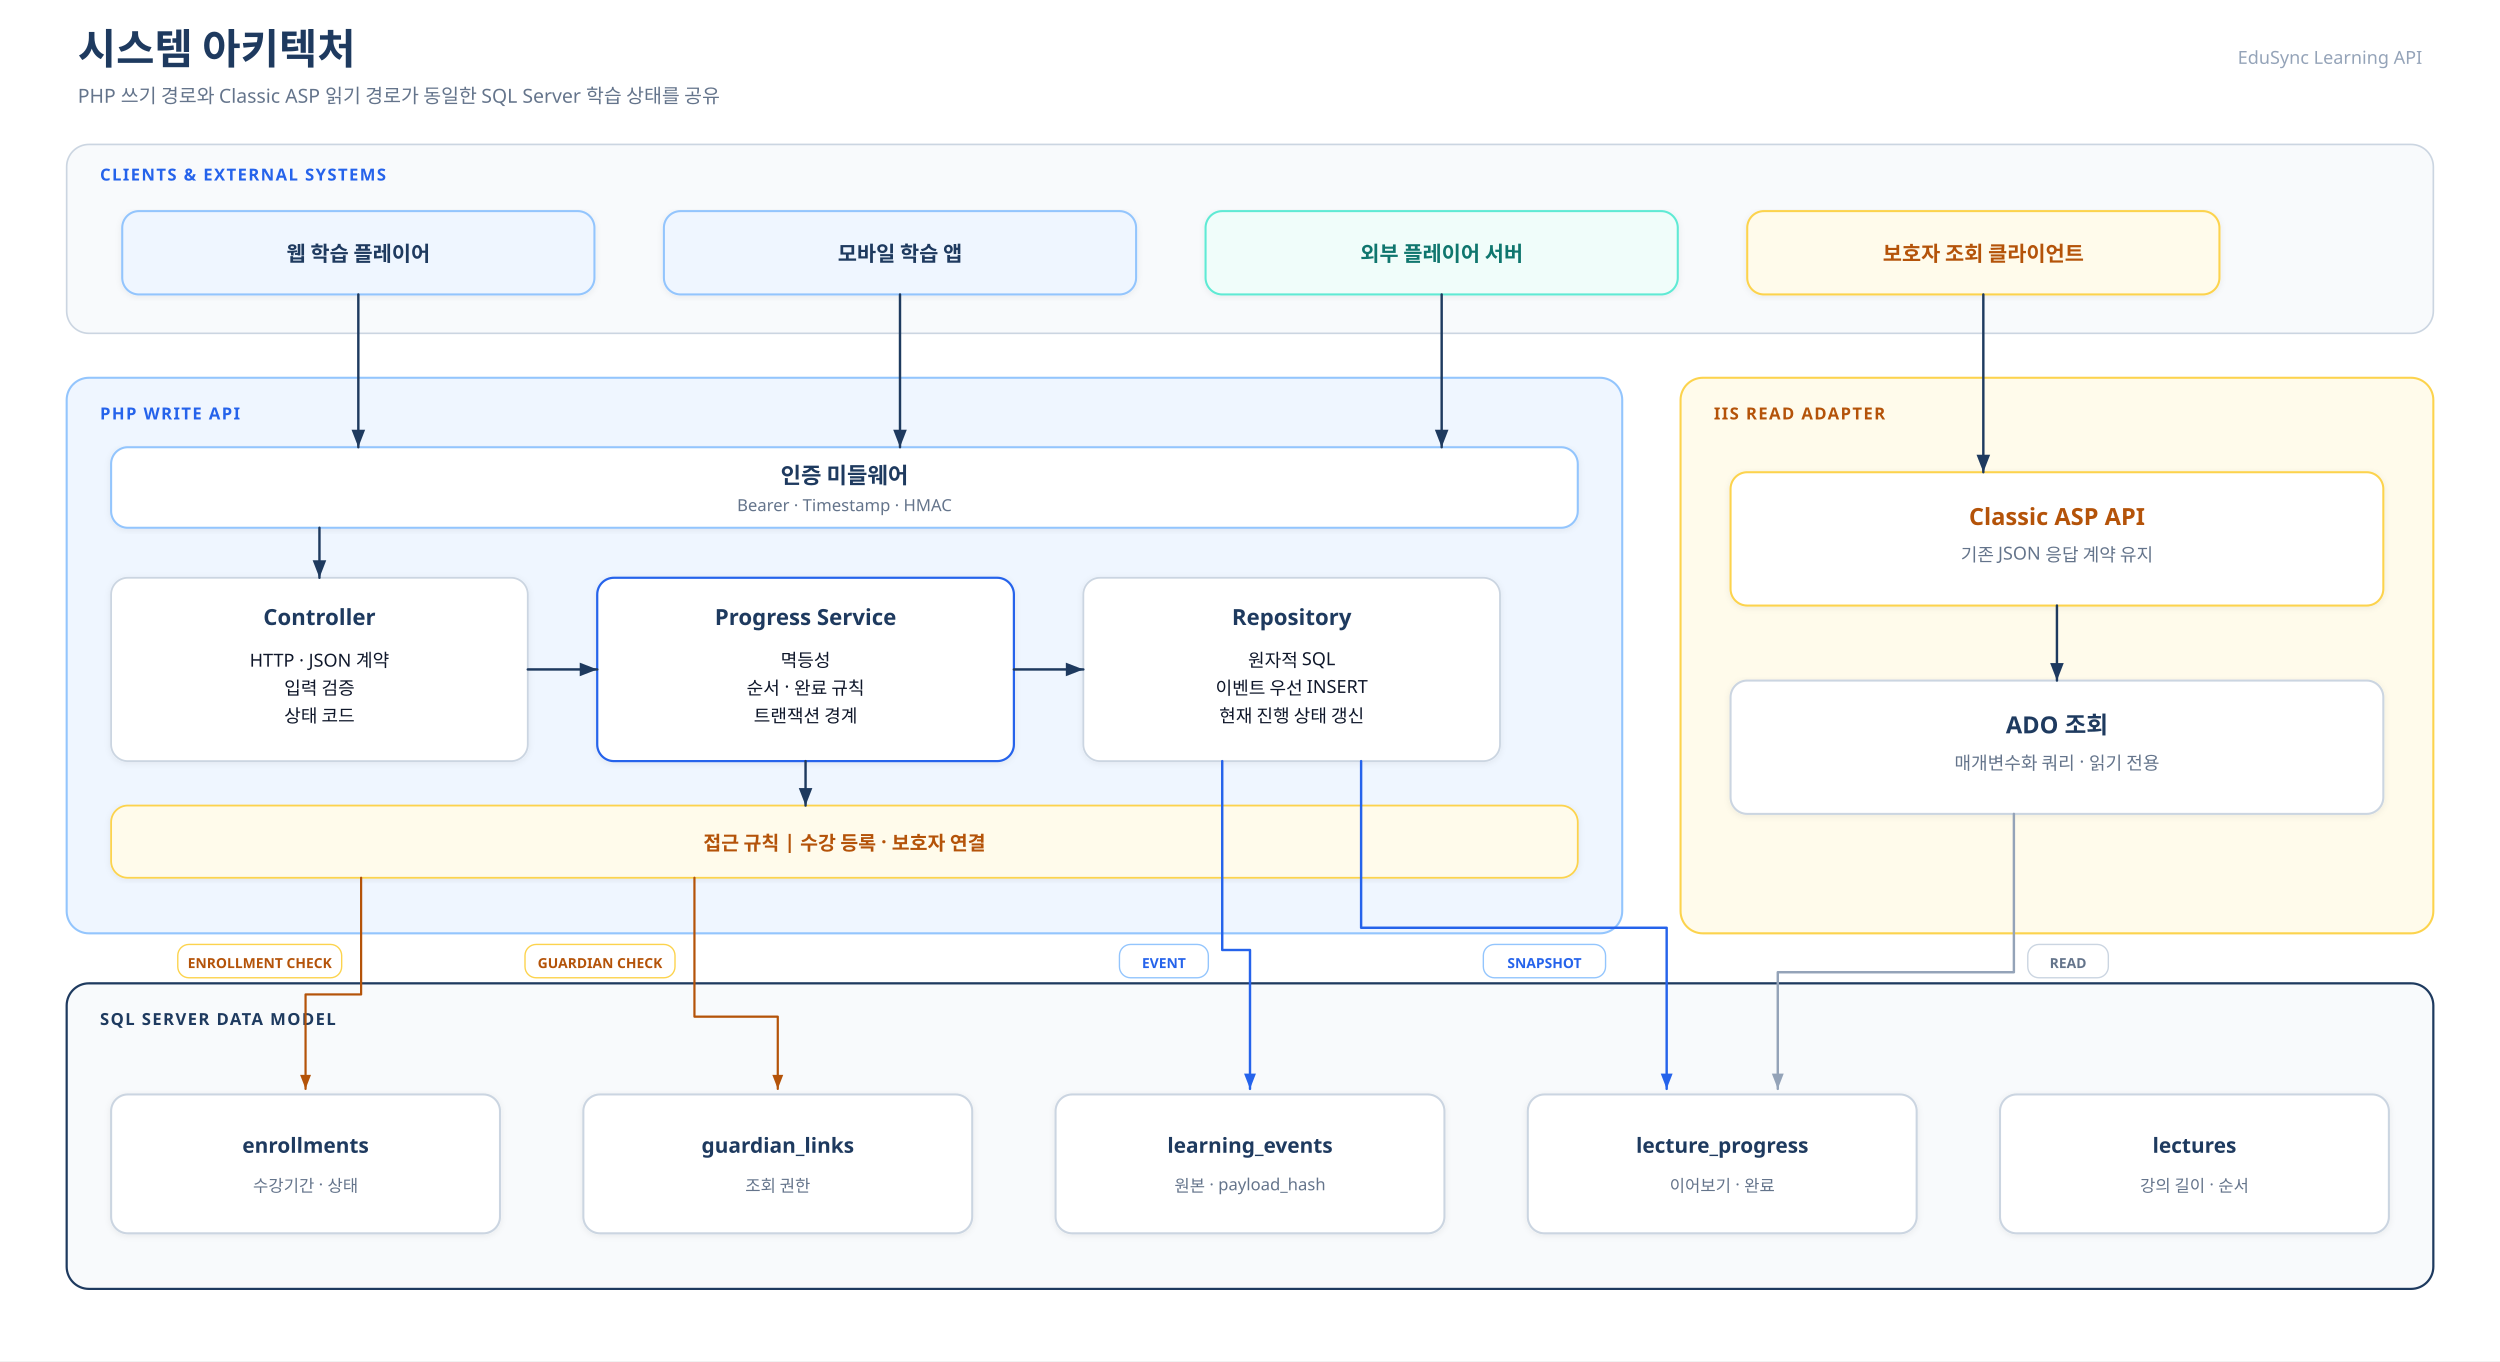
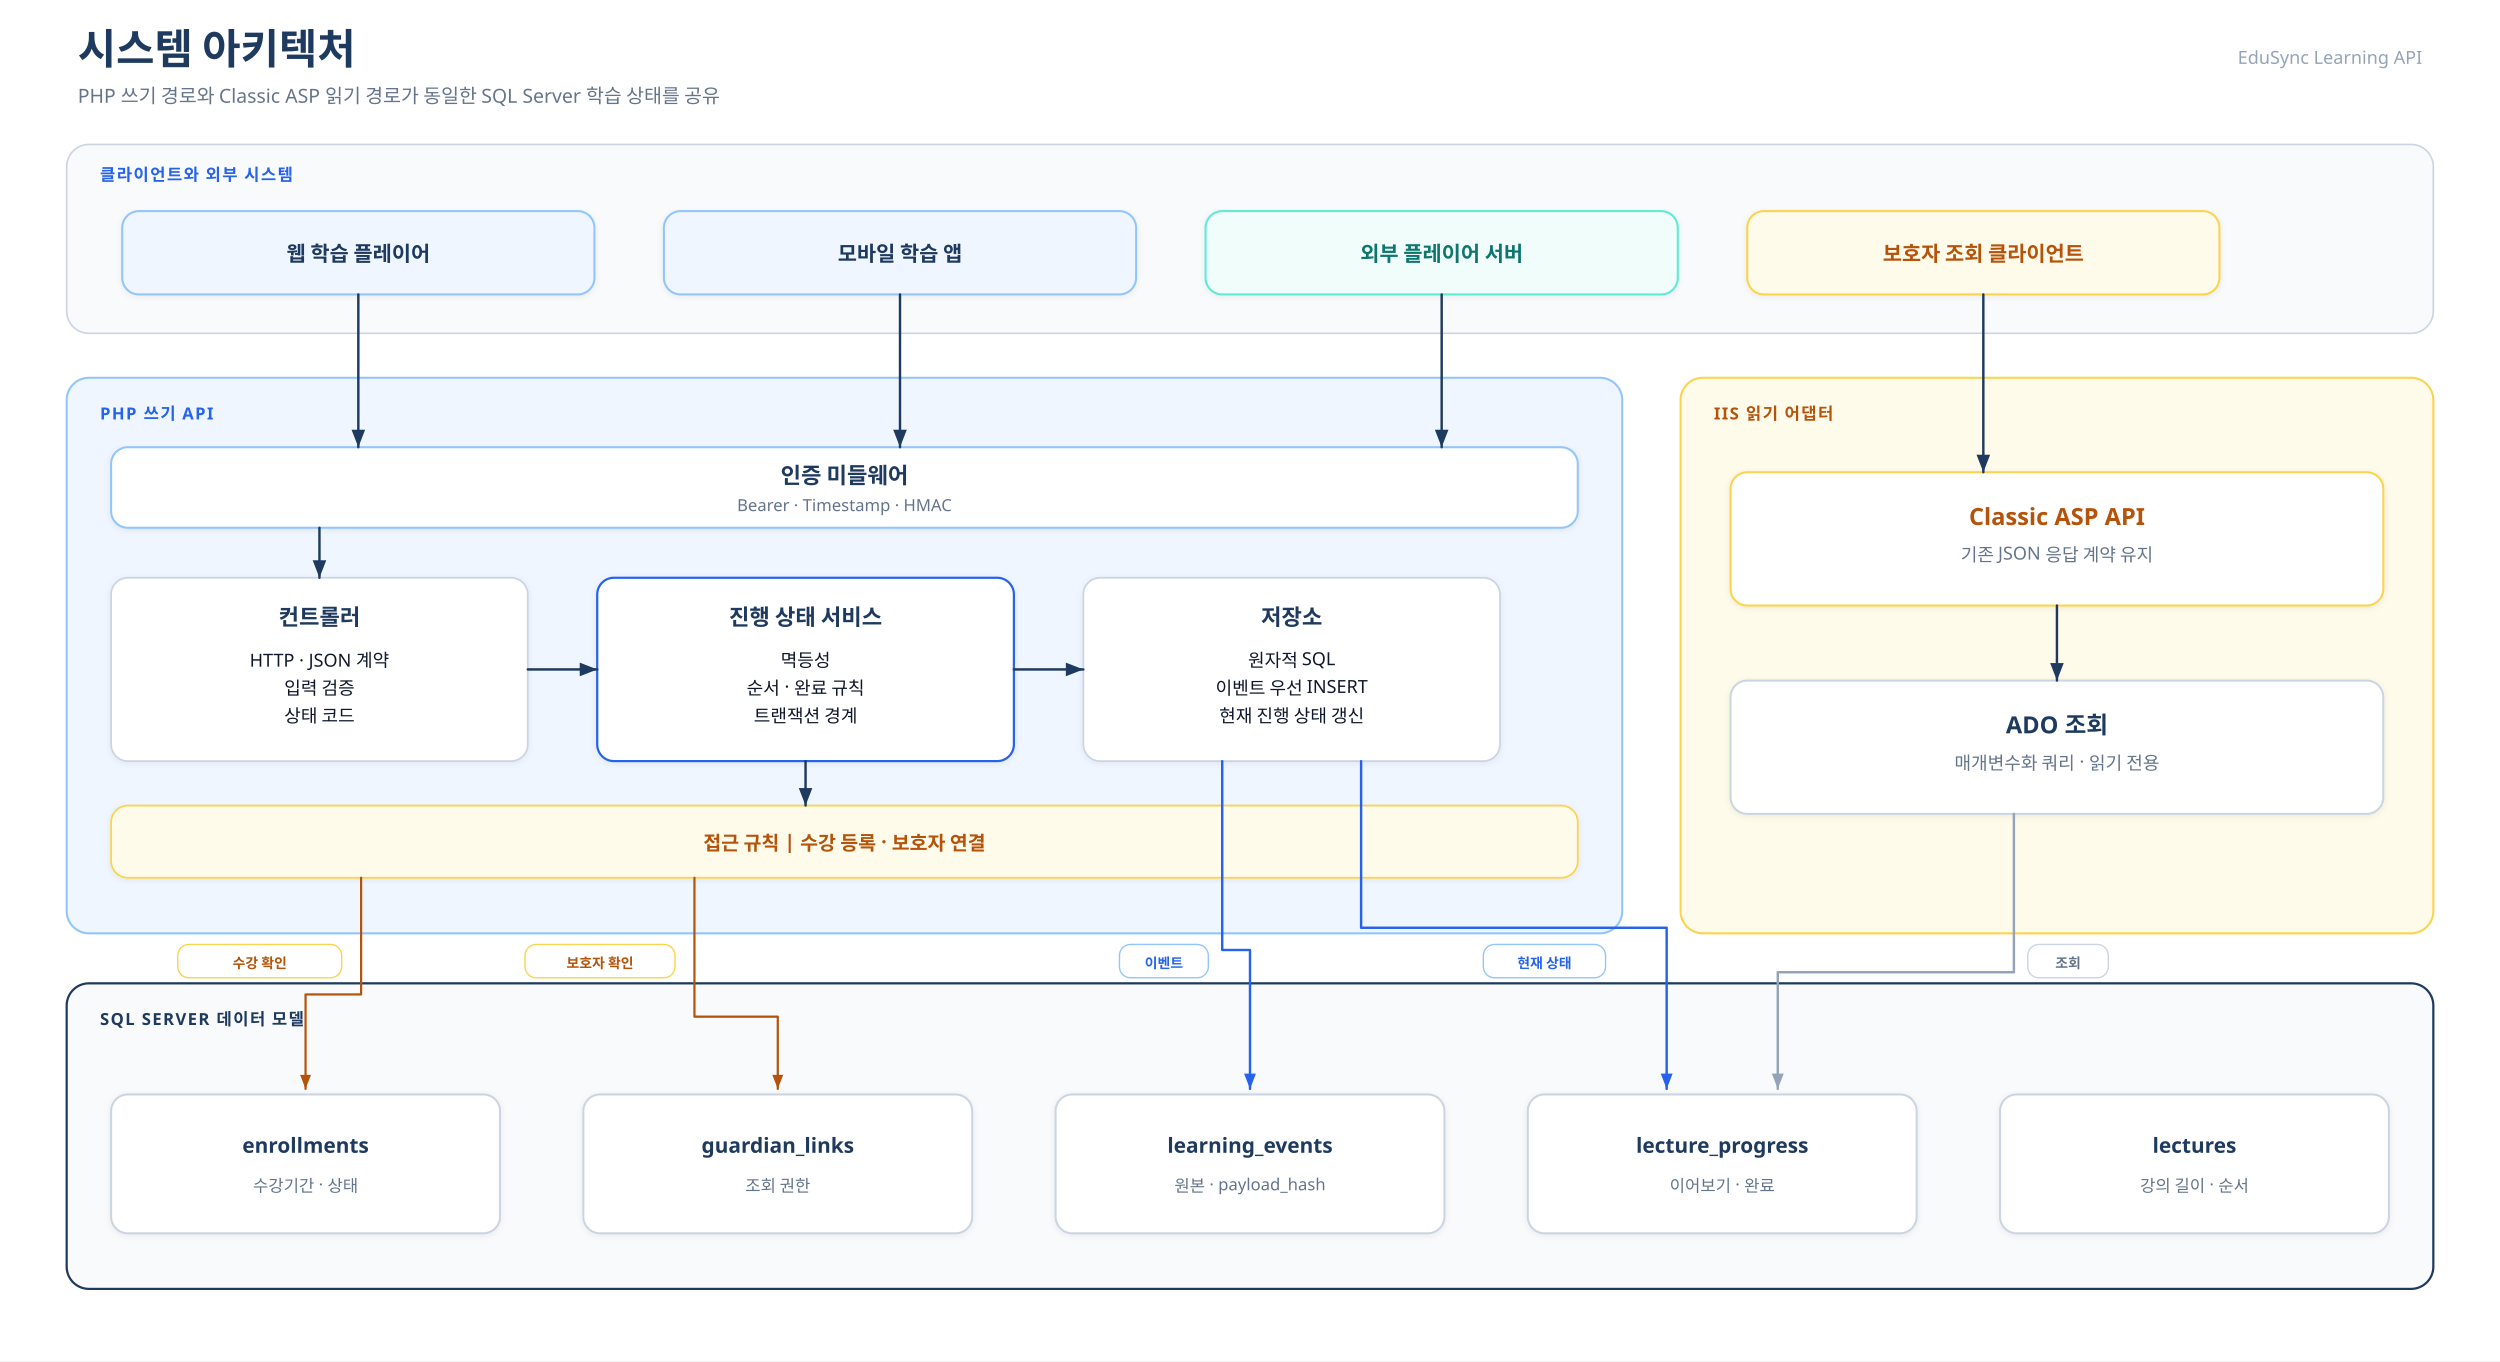
<svg xmlns="http://www.w3.org/2000/svg" width="1800" height="980" viewBox="0 0 1800 980" role="img" aria-label="EduSync Learning API — 시스템 아키텍처">
  <defs>
    <style type="text/css">

  text, tspan {
    font-family: 'Pretendard', 'Noto Sans KR', 'Apple SD Gothic Neo', 'Malgun Gothic', sans-serif;
  }

    </style>
    <marker id="arrow" viewBox="0 0 10 10" refX="9" refY="5" markerWidth="8" markerHeight="8" orient="auto-start-reverse">
      <path d="M 0 1.5 L 9 5 L 0 8.5 z" fill="#1E3A5F" />
    </marker>
    <marker id="arrow-soft" viewBox="0 0 10 10" refX="9" refY="5" markerWidth="7" markerHeight="7" orient="auto-start-reverse">
      <path d="M 0 1.5 L 9 5 L 0 8.5 z" fill="#94A3B8" />
    </marker>
    <marker id="arrow-blue" viewBox="0 0 10 10" refX="9" refY="5" markerWidth="7" markerHeight="7" orient="auto-start-reverse">
      <path d="M 0 1.5 L 9 5 L 0 8.5 z" fill="#2563EB" />
    </marker>
    <marker id="arrow-amber" viewBox="0 0 10 10" refX="9" refY="5" markerWidth="7" markerHeight="7" orient="auto-start-reverse">
      <path d="M 0 1.5 L 9 5 L 0 8.5 z" fill="#B45309" />
    </marker>
    <marker id="arrow-red" viewBox="0 0 10 10" refX="9" refY="5" markerWidth="7" markerHeight="7" orient="auto-start-reverse">
      <path d="M 0 1.5 L 9 5 L 0 8.5 z" fill="#B91C1C" />
    </marker>
    <marker id="arrow-green" viewBox="0 0 10 10" refX="9" refY="5" markerWidth="7" markerHeight="7" orient="auto-start-reverse">
      <path d="M 0 1.5 L 9 5 L 0 8.5 z" fill="#15803D" />
    </marker>
    <filter id="softShadow" x="-4%" y="-4%" width="108%" height="112%">
      <feDropShadow dx="0" dy="1" stdDeviation="2.2" flood-color="#0F172A" flood-opacity="0.07" />
    </filter>
  </defs>
  <rect width="1800" height="980" fill="#FFFFFF" />
  <text x="56" y="46" text-anchor="start" fill="#1E3A5F" font-size="30" font-weight="700">시스템 아키텍처</text>
  <text x="56" y="74" text-anchor="start" fill="#64748B" font-size="14" font-weight="400">PHP 쓰기 경로와 Classic ASP 읽기 경로가 동일한 SQL Server 학습 상태를 공유</text>
  <text x="1744" y="46" text-anchor="end" fill="#94A3B8" font-size="13" font-weight="500">EduSync Learning API</text>
  <rect x="48" y="104" width="1704" height="136" rx="16" ry="16" fill="#F8FAFC" stroke="#CBD5E1" stroke-width="1.2" />
-   <text x="72" y="130" text-anchor="start" fill="#2563EB" font-size="12" font-weight="700" letter-spacing="1">CLIENTS &amp; EXTERNAL SYSTEMS</text>
+   <text x="72" y="130" text-anchor="start" fill="#2563EB" font-size="12" font-weight="700" letter-spacing="1">클라이언트와 외부 시스템</text>
  <rect x="88" y="152" width="340" height="60" rx="12" ry="12" fill="#EFF6FF" stroke="#93C5FD" stroke-width="1.5" filter="url(#softShadow)" />
  <text x="258" y="188" text-anchor="middle" fill="#1E3A5F" font-size="15" font-weight="700">웹 학습 플레이어</text>
  <rect x="478" y="152" width="340" height="60" rx="12" ry="12" fill="#EFF6FF" stroke="#93C5FD" stroke-width="1.5" filter="url(#softShadow)" />
  <text x="648" y="188" text-anchor="middle" fill="#1E3A5F" font-size="15" font-weight="700">모바일 학습 앱</text>
  <rect x="868" y="152" width="340" height="60" rx="12" ry="12" fill="#F0FDFA" stroke="#5EEAD4" stroke-width="1.5" filter="url(#softShadow)" />
  <text x="1038" y="188" text-anchor="middle" fill="#0F766E" font-size="15" font-weight="700">외부 플레이어 서버</text>
  <rect x="1258" y="152" width="340" height="60" rx="12" ry="12" fill="#FFFBEB" stroke="#FCD34D" stroke-width="1.5" filter="url(#softShadow)" />
  <text x="1428" y="188" text-anchor="middle" fill="#B45309" font-size="15" font-weight="700">보호자 조회 클라이언트</text>
  <rect x="48" y="272" width="1120" height="400" rx="16" ry="16" fill="#EFF6FF" stroke="#93C5FD" stroke-width="1.5" />
-   <text x="72" y="302" text-anchor="start" fill="#2563EB" font-size="12" font-weight="700" letter-spacing="1">PHP WRITE API</text>
+   <text x="72" y="302" text-anchor="start" fill="#2563EB" font-size="12" font-weight="700" letter-spacing="1">PHP 쓰기 API</text>
  <rect x="80" y="322" width="1056" height="58" rx="12" ry="12" fill="#FFFFFF" stroke="#93C5FD" stroke-width="1.5" filter="url(#softShadow)" />
  <text x="608" y="348" text-anchor="middle" fill="#1E3A5F" font-size="16" font-weight="700">인증 미들웨어</text>
  <text x="608" y="368" text-anchor="middle" fill="#64748B" font-size="12" font-weight="400">Bearer  ·  Timestamp  ·  HMAC</text>
  <rect x="80" y="416" width="300" height="132" rx="12" ry="12" fill="#FFFFFF" stroke="#CBD5E1" stroke-width="1.3" filter="url(#softShadow)" />
-   <text x="230" y="450" text-anchor="middle" fill="#1E3A5F" font-size="16" font-weight="700">Controller</text>
+   <text x="230" y="450" text-anchor="middle" fill="#1E3A5F" font-size="16" font-weight="700">컨트롤러</text>
  <text x="230" y="480" text-anchor="middle" fill="#0F172A" font-size="13" font-weight="400">HTTP · JSON 계약</text>
  <text x="230" y="500" text-anchor="middle" fill="#0F172A" font-size="13" font-weight="400">입력 검증</text>
  <text x="230" y="520" text-anchor="middle" fill="#0F172A" font-size="13" font-weight="400">상태 코드</text>
  <rect x="430" y="416" width="300" height="132" rx="12" ry="12" fill="#FFFFFF" stroke="#2563EB" stroke-width="1.6" filter="url(#softShadow)" />
-   <text x="580" y="450" text-anchor="middle" fill="#1E3A5F" font-size="16" font-weight="700">Progress Service</text>
+   <text x="580" y="450" text-anchor="middle" fill="#1E3A5F" font-size="16" font-weight="700">진행 상태 서비스</text>
  <text x="580" y="480" text-anchor="middle" fill="#0F172A" font-size="13" font-weight="400">멱등성</text>
  <text x="580" y="500" text-anchor="middle" fill="#0F172A" font-size="13" font-weight="400">순서 · 완료 규칙</text>
  <text x="580" y="520" text-anchor="middle" fill="#0F172A" font-size="13" font-weight="400">트랜잭션 경계</text>
  <rect x="780" y="416" width="300" height="132" rx="12" ry="12" fill="#FFFFFF" stroke="#CBD5E1" stroke-width="1.3" filter="url(#softShadow)" />
-   <text x="930" y="450" text-anchor="middle" fill="#1E3A5F" font-size="16" font-weight="700">Repository</text>
+   <text x="930" y="450" text-anchor="middle" fill="#1E3A5F" font-size="16" font-weight="700">저장소</text>
  <text x="930" y="480" text-anchor="middle" fill="#0F172A" font-size="13" font-weight="400">원자적 SQL</text>
  <text x="930" y="500" text-anchor="middle" fill="#0F172A" font-size="13" font-weight="400">이벤트 우선 INSERT</text>
  <text x="930" y="520" text-anchor="middle" fill="#0F172A" font-size="13" font-weight="400">현재 진행 상태 갱신</text>
  <rect x="80" y="580" width="1056" height="52" rx="12" ry="12" fill="#FFFBEB" stroke="#FCD34D" stroke-width="1.3" filter="url(#softShadow)" />
  <text x="608" y="612" text-anchor="middle" fill="#B45309" font-size="14" font-weight="700">접근 규칙  |  수강 등록 · 보호자 연결</text>
  <line x1="230" y1="380" x2="230" y2="416" stroke="#1E3A5F" stroke-width="1.75" stroke-linecap="round" marker-end="url(#arrow)" />
  <line x1="380" y1="482" x2="430" y2="482" stroke="#1E3A5F" stroke-width="1.75" stroke-linecap="round" marker-end="url(#arrow)" />
  <line x1="730" y1="482" x2="780" y2="482" stroke="#1E3A5F" stroke-width="1.75" stroke-linecap="round" marker-end="url(#arrow)" />
  <line x1="580" y1="548" x2="580" y2="580" stroke="#1E3A5F" stroke-width="1.75" stroke-linecap="round" marker-end="url(#arrow)" />
  <rect x="1210" y="272" width="542" height="400" rx="16" ry="16" fill="#FFFBEB" stroke="#FCD34D" stroke-width="1.5" />
-   <text x="1234" y="302" text-anchor="start" fill="#B45309" font-size="12" font-weight="700" letter-spacing="1">IIS READ ADAPTER</text>
+   <text x="1234" y="302" text-anchor="start" fill="#B45309" font-size="12" font-weight="700" letter-spacing="1">IIS 읽기 어댑터</text>
  <rect x="1246" y="340" width="470" height="96" rx="12" ry="12" fill="#FFFFFF" stroke="#FCD34D" stroke-width="1.5" filter="url(#softShadow)" />
  <text x="1481" y="378" text-anchor="middle" fill="#B45309" font-size="17" font-weight="700">Classic ASP API</text>
  <text x="1481" y="404" text-anchor="middle" fill="#64748B" font-size="13" font-weight="400">기존 JSON 응답 계약 유지</text>
  <rect x="1246" y="490" width="470" height="96" rx="12" ry="12" fill="#FFFFFF" stroke="#CBD5E1" stroke-width="1.5" filter="url(#softShadow)" />
  <text x="1481" y="528" text-anchor="middle" fill="#1E3A5F" font-size="17" font-weight="700">ADO 조회</text>
  <text x="1481" y="554" text-anchor="middle" fill="#64748B" font-size="13" font-weight="400">매개변수화 쿼리  ·  읽기 전용</text>
  <line x1="1481" y1="436" x2="1481" y2="490" stroke="#1E3A5F" stroke-width="1.75" stroke-linecap="round" marker-end="url(#arrow)" />
  <line x1="258" y1="212" x2="258" y2="322" stroke="#1E3A5F" stroke-width="1.75" stroke-linecap="round" marker-end="url(#arrow)" />
  <line x1="648" y1="212" x2="648" y2="322" stroke="#1E3A5F" stroke-width="1.75" stroke-linecap="round" marker-end="url(#arrow)" />
  <line x1="1038" y1="212" x2="1038" y2="322" stroke="#1E3A5F" stroke-width="1.75" stroke-linecap="round" marker-end="url(#arrow)" />
  <line x1="1428" y1="212" x2="1428" y2="340" stroke="#1E3A5F" stroke-width="1.75" stroke-linecap="round" marker-end="url(#arrow)" />
  <rect x="48" y="708" width="1704" height="220" rx="16" ry="16" fill="#F8FAFC" stroke="#1E3A5F" stroke-width="1.6" />
-   <text x="72" y="738" text-anchor="start" fill="#1E3A5F" font-size="12" font-weight="700" letter-spacing="1">SQL SERVER DATA MODEL</text>
+   <text x="72" y="738" text-anchor="start" fill="#1E3A5F" font-size="12" font-weight="700" letter-spacing="1">SQL SERVER 데이터 모델</text>
  <rect x="80" y="788" width="280" height="100" rx="12" ry="12" fill="#FFFFFF" stroke="#CBD5E1" stroke-width="1.5" filter="url(#softShadow)" />
  <text x="220" y="830" text-anchor="middle" fill="#1E3A5F" font-size="15" font-weight="700">enrollments</text>
  <text x="220" y="858" text-anchor="middle" fill="#64748B" font-size="12" font-weight="400">수강기간 · 상태</text>
  <rect x="420" y="788" width="280" height="100" rx="12" ry="12" fill="#FFFFFF" stroke="#CBD5E1" stroke-width="1.5" filter="url(#softShadow)" />
  <text x="560" y="830" text-anchor="middle" fill="#1E3A5F" font-size="15" font-weight="700">guardian_links</text>
  <text x="560" y="858" text-anchor="middle" fill="#64748B" font-size="12" font-weight="400">조회 권한</text>
  <rect x="760" y="788" width="280" height="100" rx="12" ry="12" fill="#FFFFFF" stroke="#CBD5E1" stroke-width="1.5" filter="url(#softShadow)" />
  <text x="900" y="830" text-anchor="middle" fill="#1E3A5F" font-size="15" font-weight="700">learning_events</text>
  <text x="900" y="858" text-anchor="middle" fill="#64748B" font-size="12" font-weight="400">원본 · payload_hash</text>
  <rect x="1100" y="788" width="280" height="100" rx="12" ry="12" fill="#FFFFFF" stroke="#CBD5E1" stroke-width="1.5" filter="url(#softShadow)" />
  <text x="1240" y="830" text-anchor="middle" fill="#1E3A5F" font-size="15" font-weight="700">lecture_progress</text>
  <text x="1240" y="858" text-anchor="middle" fill="#64748B" font-size="12" font-weight="400">이어보기 · 완료</text>
  <rect x="1440" y="788" width="280" height="100" rx="12" ry="12" fill="#FFFFFF" stroke="#CBD5E1" stroke-width="1.5" filter="url(#softShadow)" />
  <text x="1580" y="830" text-anchor="middle" fill="#1E3A5F" font-size="15" font-weight="700">lectures</text>
  <text x="1580" y="858" text-anchor="middle" fill="#64748B" font-size="12" font-weight="400">강의 길이 · 순서</text>
  <path d="M 260 632 V 716 H 220 V 784" fill="none" stroke="#B45309" stroke-width="1.6" stroke-linecap="round" stroke-linejoin="round" marker-end="url(#arrow-amber)" />
  <path d="M 500 632 V 732 H 560 V 784" fill="none" stroke="#B45309" stroke-width="1.6" stroke-linecap="round" stroke-linejoin="round" marker-end="url(#arrow-amber)" />
  <rect x="128" y="680" width="118" height="24" rx="8" ry="8" fill="#FFFFFF" stroke="#FCD34D" stroke-width="1" />
-   <text x="187" y="697" text-anchor="middle" fill="#B45309" font-size="10" font-weight="700">ENROLLMENT CHECK</text>
+   <text x="187" y="697" text-anchor="middle" fill="#B45309" font-size="10" font-weight="700">수강 확인</text>
  <rect x="378" y="680" width="108" height="24" rx="8" ry="8" fill="#FFFFFF" stroke="#FCD34D" stroke-width="1" />
-   <text x="432" y="697" text-anchor="middle" fill="#B45309" font-size="10" font-weight="700">GUARDIAN CHECK</text>
+   <text x="432" y="697" text-anchor="middle" fill="#B45309" font-size="10" font-weight="700">보호자 확인</text>
  <path d="M 880 548 V 684 H 900 V 784" fill="none" stroke="#2563EB" stroke-width="1.75" stroke-linecap="round" stroke-linejoin="round" marker-end="url(#arrow-blue)" />
  <rect x="806" y="680" width="64" height="24" rx="8" ry="8" fill="#FFFFFF" stroke="#93C5FD" stroke-width="1" />
-   <text x="838" y="697" text-anchor="middle" fill="#2563EB" font-size="10" font-weight="700">EVENT</text>
+   <text x="838" y="697" text-anchor="middle" fill="#2563EB" font-size="10" font-weight="700">이벤트</text>
  <path d="M 980 548 V 668 H 1200 V 784" fill="none" stroke="#2563EB" stroke-width="1.75" stroke-linecap="round" stroke-linejoin="round" marker-end="url(#arrow-blue)" />
  <rect x="1068" y="680" width="88" height="24" rx="8" ry="8" fill="#FFFFFF" stroke="#93C5FD" stroke-width="1" />
-   <text x="1112" y="697" text-anchor="middle" fill="#2563EB" font-size="10" font-weight="700">SNAPSHOT</text>
+   <text x="1112" y="697" text-anchor="middle" fill="#2563EB" font-size="10" font-weight="700">현재 상태</text>
  <path d="M 1450 586 V 700 H 1280 V 784" fill="none" stroke="#94A3B8" stroke-width="1.75" stroke-linecap="round" stroke-linejoin="round" marker-end="url(#arrow-soft)" />
  <rect x="1460" y="680" width="58" height="24" rx="8" ry="8" fill="#FFFFFF" stroke="#CBD5E1" stroke-width="1" />
-   <text x="1489" y="697" text-anchor="middle" fill="#64748B" font-size="10" font-weight="700">READ</text>
+   <text x="1489" y="697" text-anchor="middle" fill="#64748B" font-size="10" font-weight="700">조회</text>
</svg>
